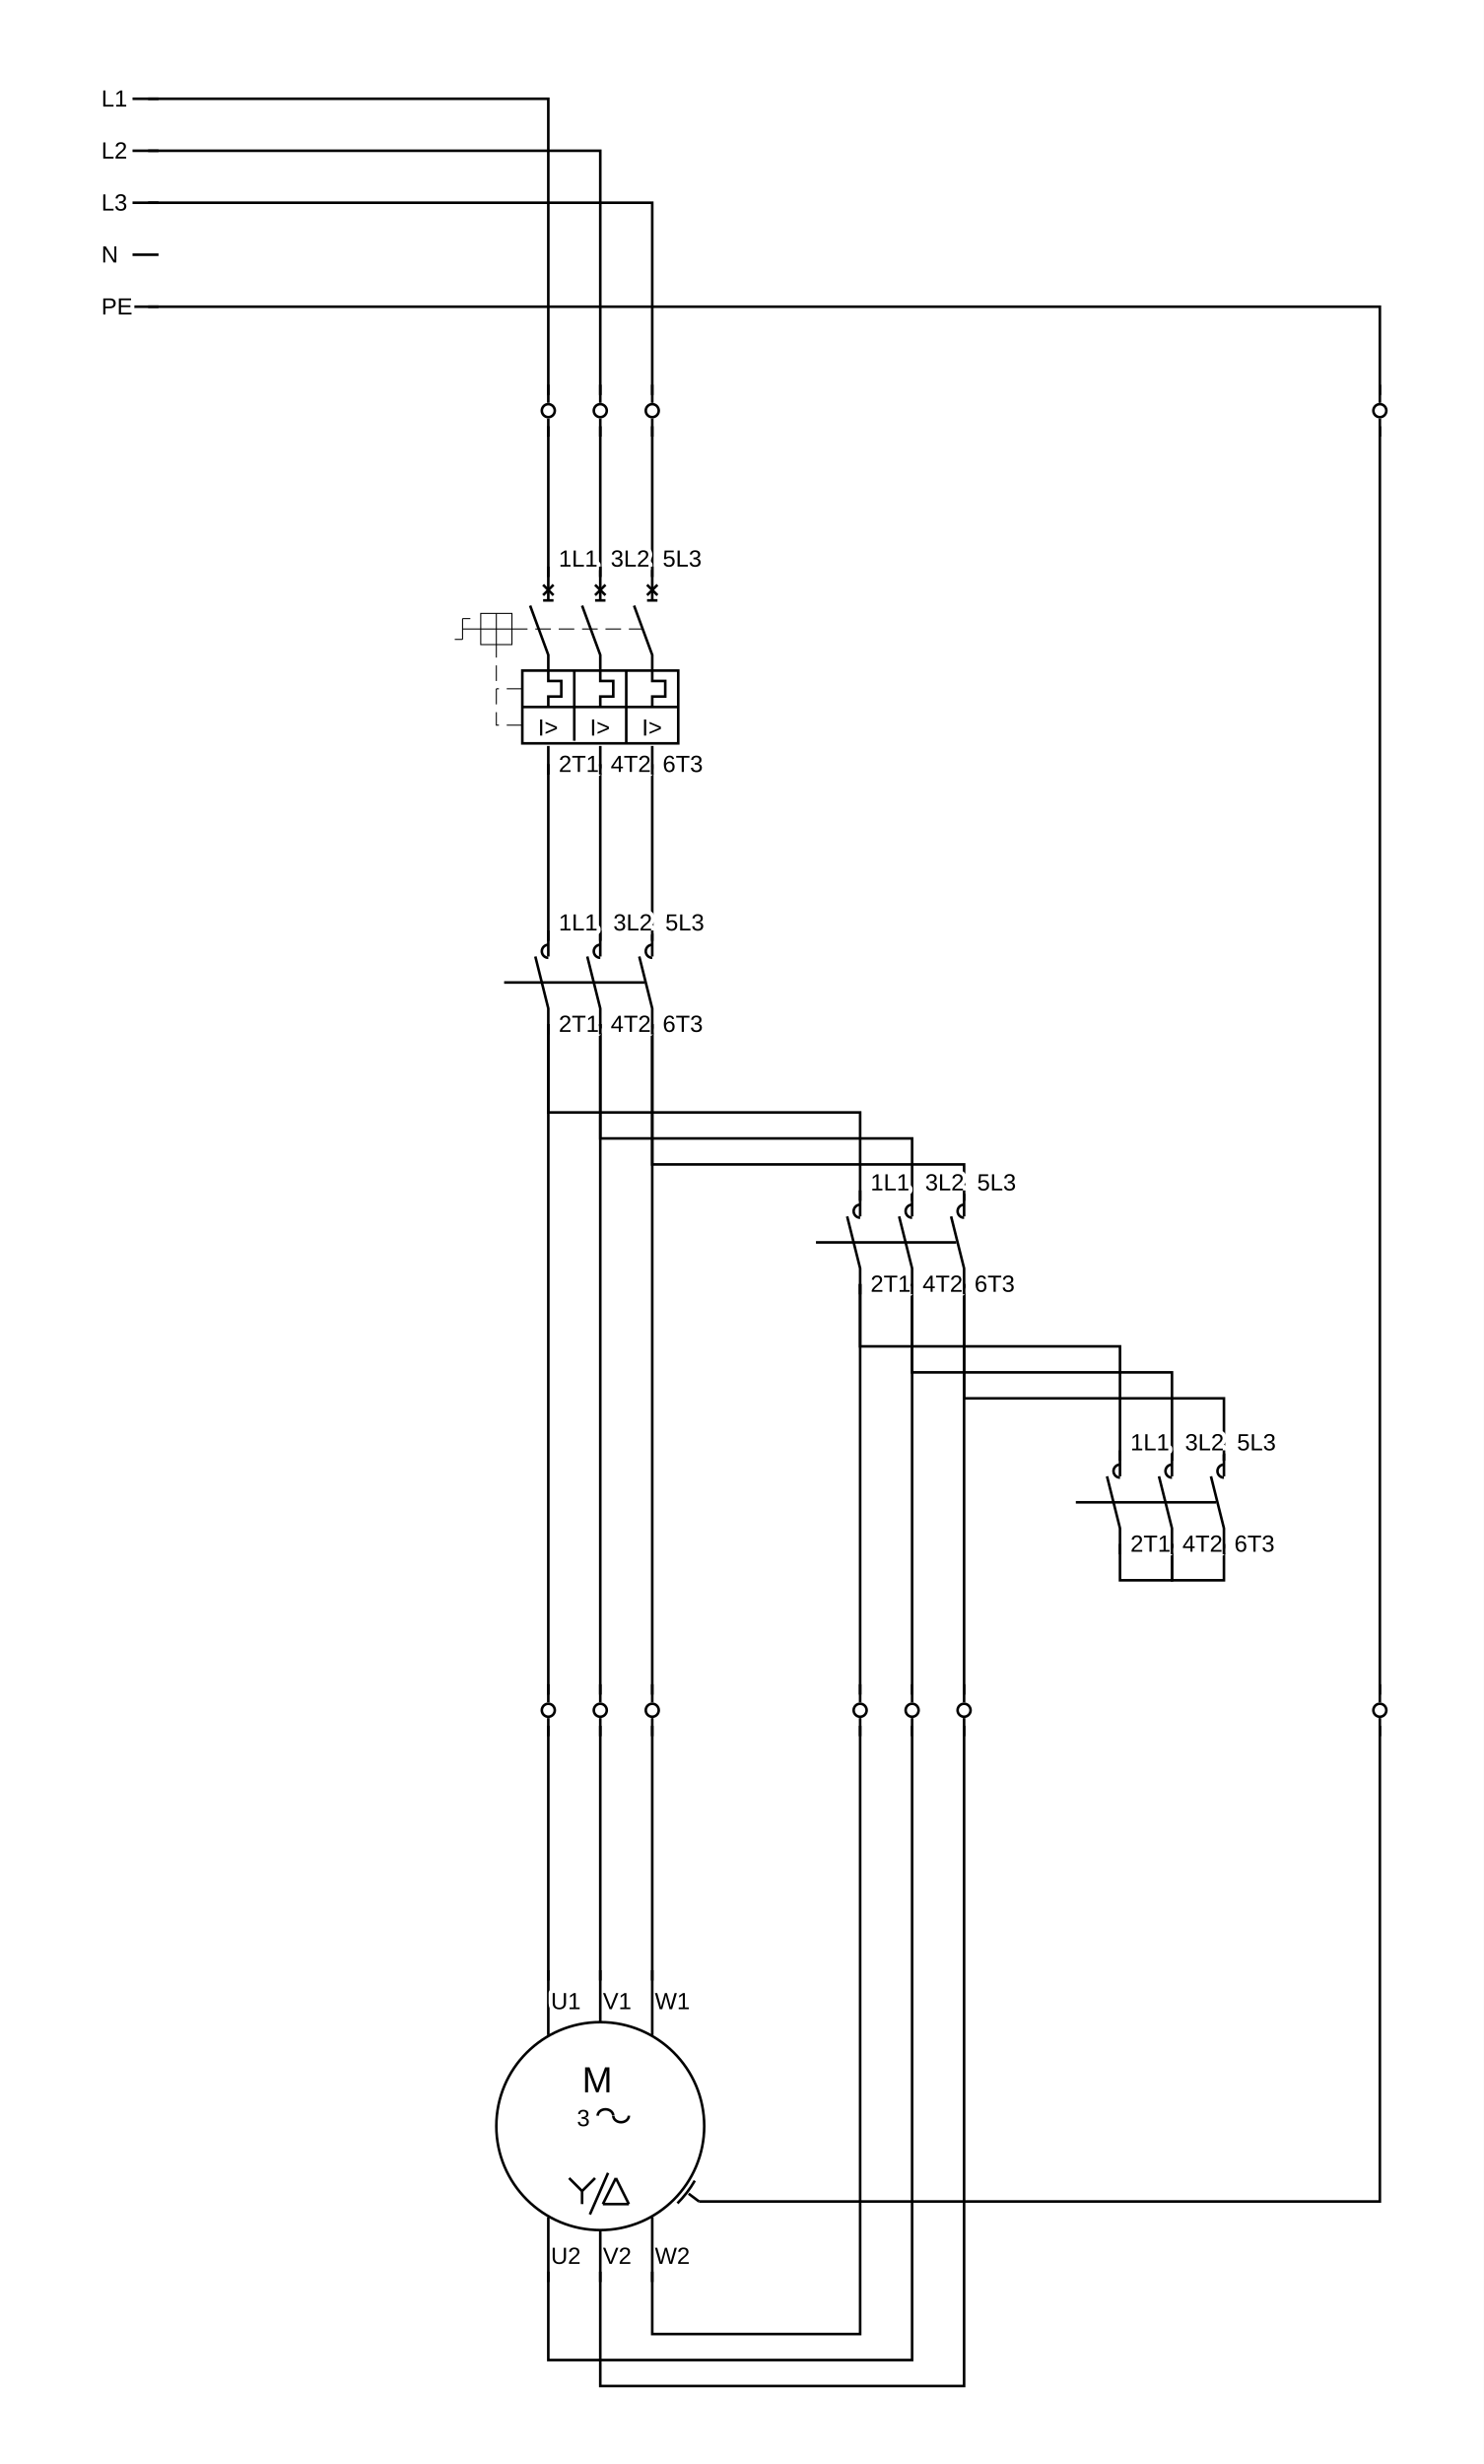
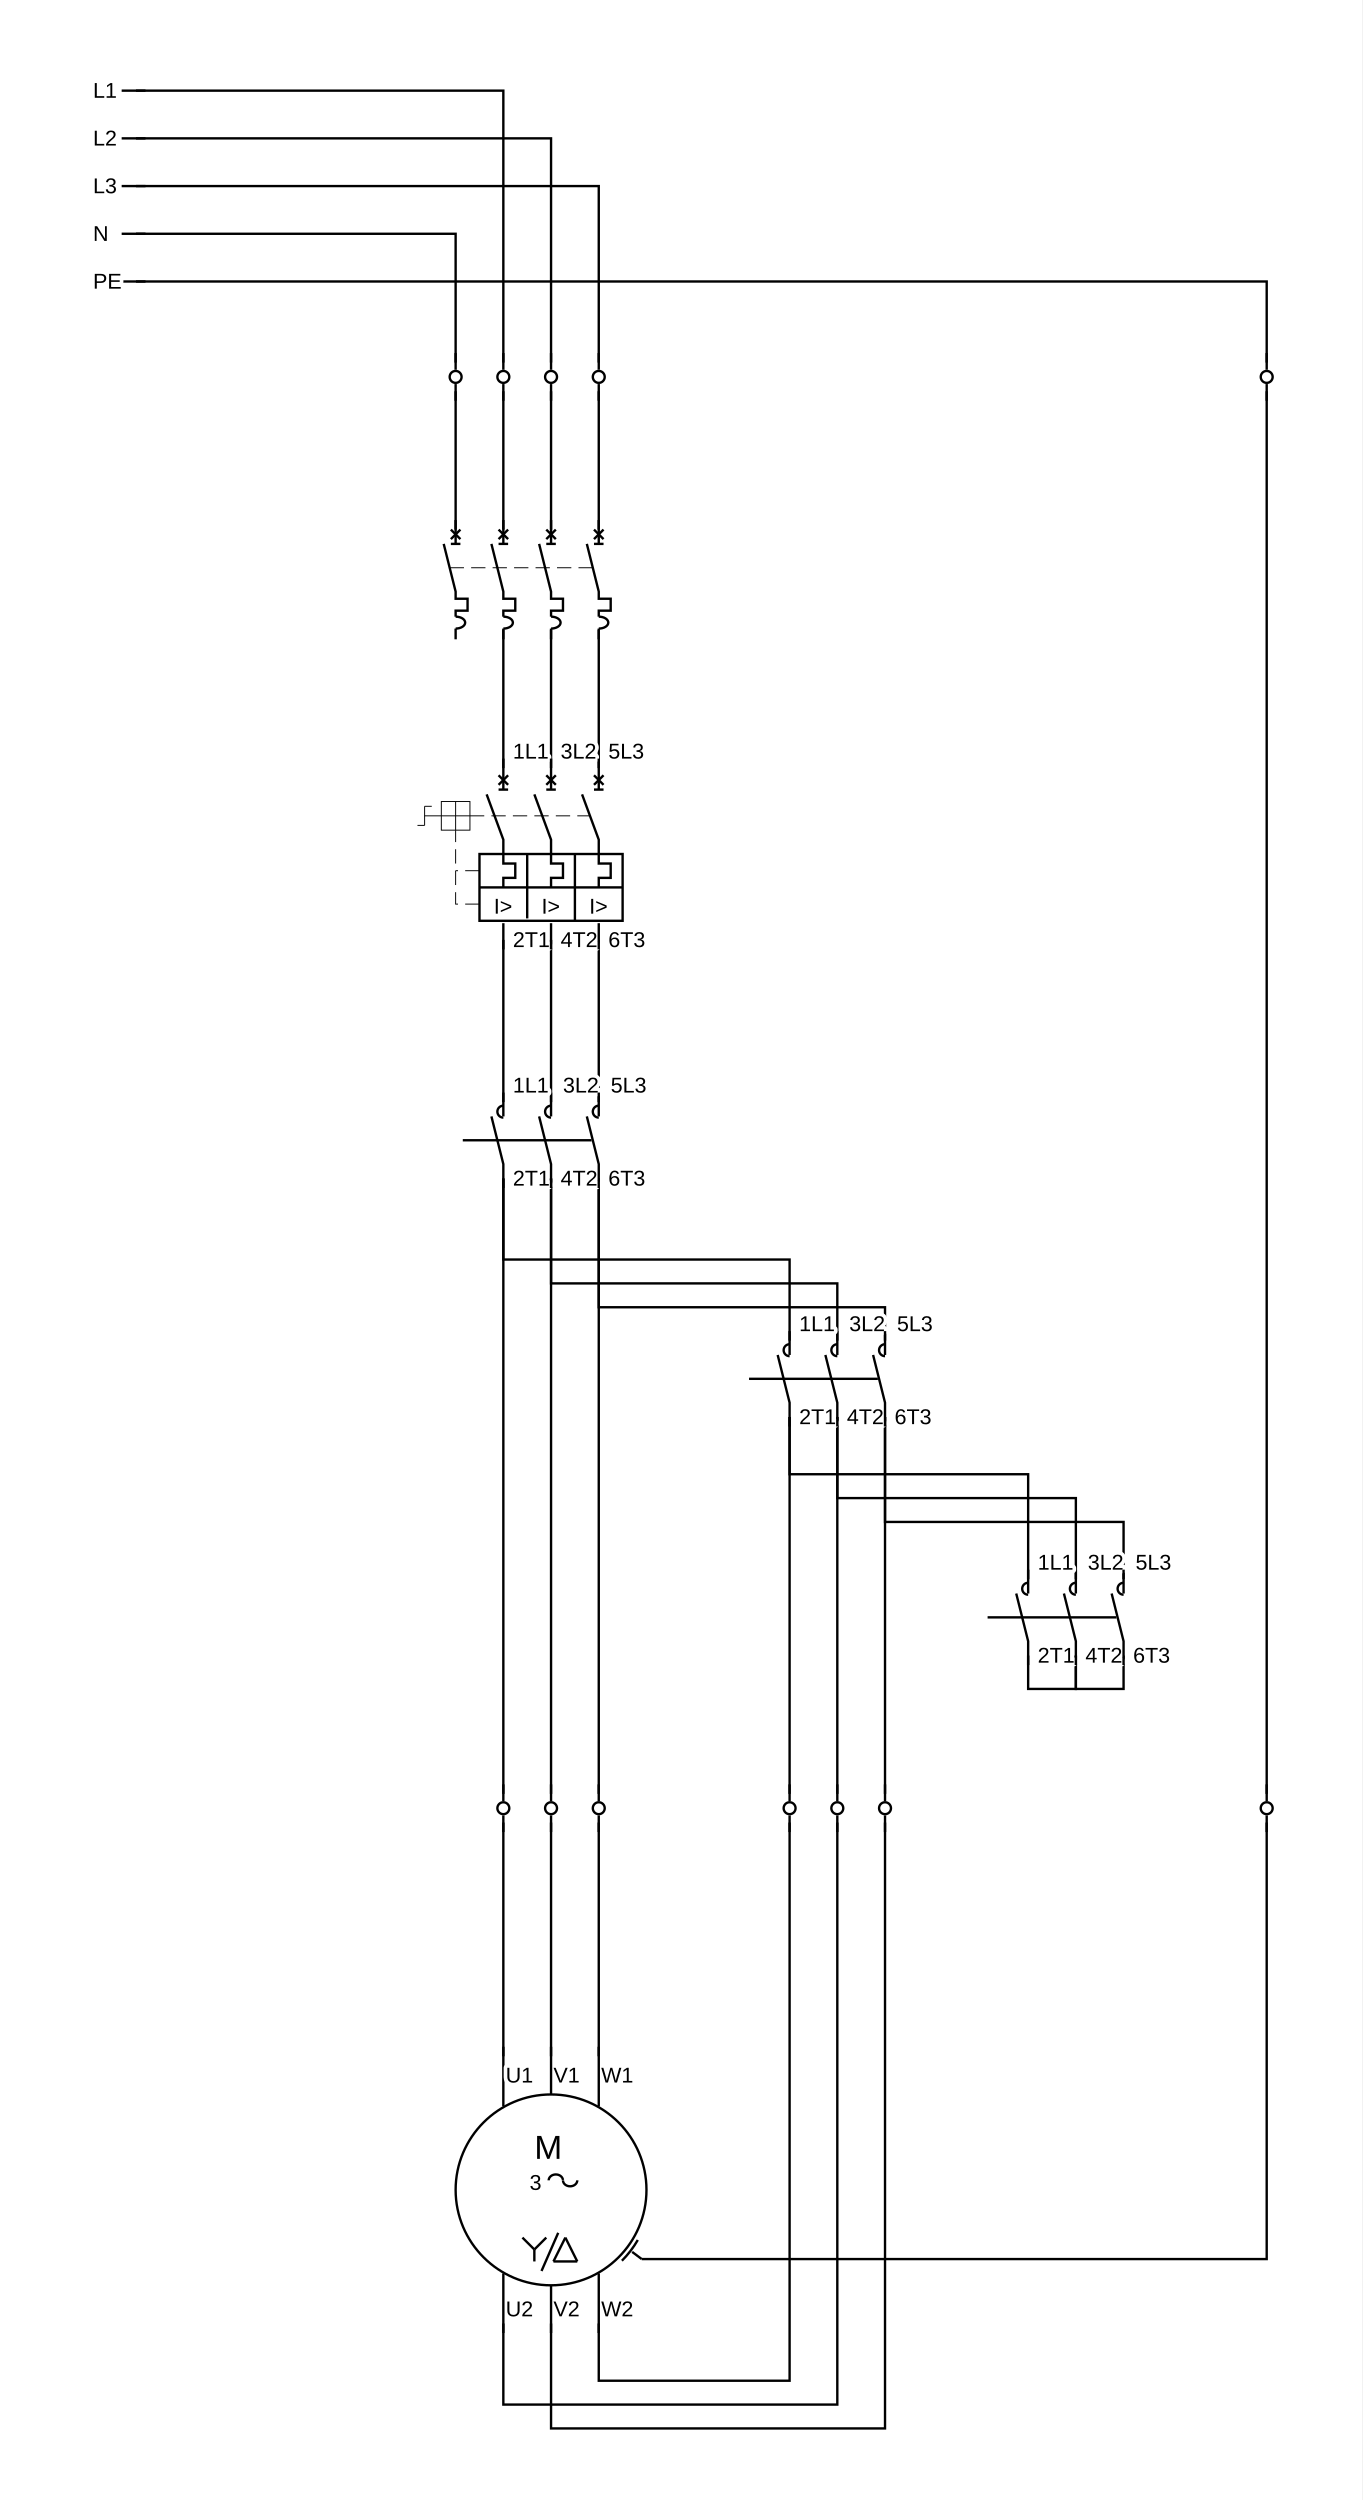
- <svg xmlns="http://www.w3.org/2000/svg" viewBox="89.0 42.0 571.0 948.0" width="571" height="948">
+ <svg xmlns="http://www.w3.org/2000/svg" viewBox="89.0 42.0 571.0 1048.0" width="571" height="1048">
  <style>*{vector-effect:non-scaling-stroke}</style>
-   <rect x="89.0" y="42.0" width="571.0" height="948.0" fill="#ffffff" />
+   <rect x="89.0" y="42.0" width="571.0" height="1048.0" fill="#ffffff" />
  <g id="conducteurs">
    <polyline points="146.00,80.00 300.00,80.00 300.00,194.00" fill="none" stroke="black" stroke-width="1" />
    <polyline points="146.00,100.00 320.00,100.00 320.00,194.00" fill="none" stroke="black" stroke-width="1" />
    <polyline points="146.00,120.00 340.00,120.00 340.00,194.00" fill="none" stroke="black" stroke-width="1" />
+     <polyline points="146.00,140.00 280.00,140.00 280.00,194.00" fill="none" stroke="black" stroke-width="1" />
    <polyline points="146.00,160.00 620.00,160.00 620.00,194.00" fill="none" stroke="black" stroke-width="1" />
+     <polyline points="280.00,206.00 280.00,264.00 280.00,264.00" fill="none" stroke="black" stroke-width="1" />
    <polyline points="300.00,206.00 300.00,264.00 300.00,264.00" fill="none" stroke="black" stroke-width="1" />
    <polyline points="320.00,206.00 320.00,264.00 320.00,264.00" fill="none" stroke="black" stroke-width="1" />
    <polyline points="340.00,206.00 340.00,264.00 340.00,264.00" fill="none" stroke="black" stroke-width="1" />
-     <polyline points="300.00,336.00 300.00,404.00 300.00,404.00" fill="none" stroke="black" stroke-width="1" />
-     <polyline points="320.00,336.00 320.00,404.00 320.00,404.00" fill="none" stroke="black" stroke-width="1" />
-     <polyline points="340.00,336.00 340.00,404.00 340.00,404.00" fill="none" stroke="black" stroke-width="1" />
-     <polyline points="300.00,436.00 300.00,694.00 300.00,694.00" fill="none" stroke="black" stroke-width="1" />
-     <polyline points="320.00,436.00 320.00,694.00 320.00,694.00" fill="none" stroke="black" stroke-width="1" />
-     <polyline points="340.00,436.00 340.00,694.00 340.00,694.00" fill="none" stroke="black" stroke-width="1" />
-     <polyline points="300.00,436.00 300.00,470.00 420.00,470.00 420.00,504.00" fill="none" stroke="black" stroke-width="1" />
-     <polyline points="320.00,436.00 320.00,480.00 440.00,480.00 440.00,504.00" fill="none" stroke="black" stroke-width="1" />
-     <polyline points="340.00,436.00 340.00,490.00 460.00,490.00 460.00,504.00" fill="none" stroke="black" stroke-width="1" />
-     <polyline points="420.00,536.00 420.00,694.00 420.00,694.00" fill="none" stroke="black" stroke-width="1" />
-     <polyline points="440.00,536.00 440.00,694.00 440.00,694.00" fill="none" stroke="black" stroke-width="1" />
-     <polyline points="460.00,536.00 460.00,694.00 460.00,694.00" fill="none" stroke="black" stroke-width="1" />
-     <polyline points="420.00,536.00 420.00,560.00 520.00,560.00 520.00,604.00" fill="none" stroke="black" stroke-width="1" />
-     <polyline points="440.00,536.00 440.00,570.00 540.00,570.00 540.00,604.00" fill="none" stroke="black" stroke-width="1" />
-     <polyline points="460.00,536.00 460.00,580.00 560.00,580.00 560.00,604.00" fill="none" stroke="black" stroke-width="1" />
-     <polyline points="520.00,636.00 520.00,650.00 540.00,650.00 540.00,636.00" fill="none" stroke="black" stroke-width="1" />
-     <polyline points="540.00,636.00 540.00,650.00 560.00,650.00 560.00,636.00" fill="none" stroke="black" stroke-width="1" />
-     <polyline points="300.00,706.00 300.00,804.00 300.00,804.00" fill="none" stroke="black" stroke-width="1" />
-     <polyline points="320.00,706.00 320.00,804.00 320.00,804.00" fill="none" stroke="black" stroke-width="1" />
-     <polyline points="340.00,706.00 340.00,804.00 340.00,804.00" fill="none" stroke="black" stroke-width="1" />
-     <polyline points="420.00,706.00 420.00,940.00 340.00,940.00 340.00,916.00" fill="none" stroke="black" stroke-width="1" />
-     <polyline points="440.00,706.00 440.00,950.00 300.00,950.00 300.00,916.00" fill="none" stroke="black" stroke-width="1" />
-     <polyline points="460.00,706.00 460.00,960.00 320.00,960.00 320.00,916.00" fill="none" stroke="black" stroke-width="1" />
-     <polyline points="620.00,206.00 620.00,694.00 620.00,694.00" fill="none" stroke="black" stroke-width="1" />
-     <polyline points="620.00,706.00 620.00,889.00 358.00,889.00" fill="none" stroke="black" stroke-width="1" />
+     <polyline points="300.00,306.00 300.00,364.00 300.00,364.00" fill="none" stroke="black" stroke-width="1" />
+     <polyline points="320.00,306.00 320.00,364.00 320.00,364.00" fill="none" stroke="black" stroke-width="1" />
+     <polyline points="340.00,306.00 340.00,364.00 340.00,364.00" fill="none" stroke="black" stroke-width="1" />
+     <polyline points="300.00,436.00 300.00,504.00 300.00,504.00" fill="none" stroke="black" stroke-width="1" />
+     <polyline points="320.00,436.00 320.00,504.00 320.00,504.00" fill="none" stroke="black" stroke-width="1" />
+     <polyline points="340.00,436.00 340.00,504.00 340.00,504.00" fill="none" stroke="black" stroke-width="1" />
+     <polyline points="300.00,536.00 300.00,794.00 300.00,794.00" fill="none" stroke="black" stroke-width="1" />
+     <polyline points="320.00,536.00 320.00,794.00 320.00,794.00" fill="none" stroke="black" stroke-width="1" />
+     <polyline points="340.00,536.00 340.00,794.00 340.00,794.00" fill="none" stroke="black" stroke-width="1" />
+     <polyline points="300.00,536.00 300.00,570.00 420.00,570.00 420.00,604.00" fill="none" stroke="black" stroke-width="1" />
+     <polyline points="320.00,536.00 320.00,580.00 440.00,580.00 440.00,604.00" fill="none" stroke="black" stroke-width="1" />
+     <polyline points="340.00,536.00 340.00,590.00 460.00,590.00 460.00,604.00" fill="none" stroke="black" stroke-width="1" />
+     <polyline points="420.00,636.00 420.00,794.00 420.00,794.00" fill="none" stroke="black" stroke-width="1" />
+     <polyline points="440.00,636.00 440.00,794.00 440.00,794.00" fill="none" stroke="black" stroke-width="1" />
+     <polyline points="460.00,636.00 460.00,794.00 460.00,794.00" fill="none" stroke="black" stroke-width="1" />
+     <polyline points="420.00,636.00 420.00,660.00 520.00,660.00 520.00,704.00" fill="none" stroke="black" stroke-width="1" />
+     <polyline points="440.00,636.00 440.00,670.00 540.00,670.00 540.00,704.00" fill="none" stroke="black" stroke-width="1" />
+     <polyline points="460.00,636.00 460.00,680.00 560.00,680.00 560.00,704.00" fill="none" stroke="black" stroke-width="1" />
+     <polyline points="520.00,736.00 520.00,750.00 540.00,750.00 540.00,736.00" fill="none" stroke="black" stroke-width="1" />
+     <polyline points="540.00,736.00 540.00,750.00 560.00,750.00 560.00,736.00" fill="none" stroke="black" stroke-width="1" />
+     <polyline points="300.00,806.00 300.00,904.00 300.00,904.00" fill="none" stroke="black" stroke-width="1" />
+     <polyline points="320.00,806.00 320.00,904.00 320.00,904.00" fill="none" stroke="black" stroke-width="1" />
+     <polyline points="340.00,806.00 340.00,904.00 340.00,904.00" fill="none" stroke="black" stroke-width="1" />
+     <polyline points="420.00,806.00 420.00,1040.00 340.00,1040.00 340.00,1016.00" fill="none" stroke="black" stroke-width="1" />
+     <polyline points="440.00,806.00 440.00,1050.00 300.00,1050.00 300.00,1016.00" fill="none" stroke="black" stroke-width="1" />
+     <polyline points="460.00,806.00 460.00,1060.00 320.00,1060.00 320.00,1016.00" fill="none" stroke="black" stroke-width="1" />
+     <polyline points="620.00,206.00 620.00,794.00 620.00,794.00" fill="none" stroke="black" stroke-width="1" />
+     <polyline points="620.00,806.00 620.00,989.00 358.00,989.00" fill="none" stroke="black" stroke-width="1" />
  </g>
  <g id="symboles">
    <g class="symbole" data-type="src_3p_pe_n" transform="translate(140.00,120.00)">
      <line x1="0" y1="40" x2="10" y2="40" stroke="black" stroke-width="1" fill="none" />
      <line x1="0" y1="0" x2="10" y2="0" stroke="black" stroke-width="1" fill="none" />
      <text x="-12" y="43" font-family="Arial,sans-serif" font-size="9.0" fill="#000000" stroke="white" stroke-width="3.1" stroke-linejoin="round" paint-order="stroke" transform="rotate(0 -12 43)">PE</text>
      <line x1="0" y1="-20" x2="10" y2="-20" stroke="black" stroke-width="1" fill="none" />
      <line x1="0" y1="20" x2="10" y2="20" stroke="black" stroke-width="1" fill="none" />
      <text x="-12" y="23" font-family="Arial,sans-serif" font-size="9.0" fill="#000000" stroke="white" stroke-width="3.1" stroke-linejoin="round" paint-order="stroke" transform="rotate(0 -12 23)">N</text>
      <text x="-12" y="3" font-family="Arial,sans-serif" font-size="9.0" fill="#000000" stroke="white" stroke-width="3.1" stroke-linejoin="round" paint-order="stroke" transform="rotate(0 -12 3)">L3</text>
      <text x="-12" y="-17" font-family="Arial,sans-serif" font-size="9.0" fill="#000000" stroke="white" stroke-width="3.1" stroke-linejoin="round" paint-order="stroke" transform="rotate(0 -12 -17)">L2</text>
      <text x="-12" y="-37" font-family="Arial,sans-serif" font-size="9.0" fill="#000000" stroke="white" stroke-width="3.1" stroke-linejoin="round" paint-order="stroke" transform="rotate(0 -12 -37)">L1</text>
      <line x1="0" y1="-40" x2="10" y2="-40" stroke="black" stroke-width="1" fill="none" />
    </g>
+     <g class="symbole" data-type="borne_continuite" transform="translate(280.00,200.00)">
+       <line x1="0" y1="10" x2="0" y2="3" stroke="black" stroke-width="1" fill="none" />
+       <line x1="0" y1="-10" x2="0" y2="-3" stroke="black" stroke-width="1" fill="none" />
+       <ellipse cx="0.00" cy="0.00" rx="2.50" ry="2.50" stroke="black" stroke-width="1" fill="none" />
+     </g>
    <g class="symbole" data-type="borne_continuite" transform="translate(300.00,200.00)">
      <line x1="0" y1="10" x2="0" y2="3" stroke="black" stroke-width="1" fill="none" />
      <line x1="0" y1="-10" x2="0" y2="-3" stroke="black" stroke-width="1" fill="none" />
      <ellipse cx="0.00" cy="0.00" rx="2.50" ry="2.50" stroke="black" stroke-width="1" fill="none" />
    </g>
    <g class="symbole" data-type="borne_continuite" transform="translate(320.00,200.00)">
      <line x1="0" y1="10" x2="0" y2="3" stroke="black" stroke-width="1" fill="none" />
      <line x1="0" y1="-10" x2="0" y2="-3" stroke="black" stroke-width="1" fill="none" />
      <ellipse cx="0.00" cy="0.00" rx="2.50" ry="2.50" stroke="black" stroke-width="1" fill="none" />
    </g>
    <g class="symbole" data-type="borne_continuite" transform="translate(340.00,200.00)">
      <line x1="0" y1="10" x2="0" y2="3" stroke="black" stroke-width="1" fill="none" />
      <line x1="0" y1="-10" x2="0" y2="-3" stroke="black" stroke-width="1" fill="none" />
      <ellipse cx="0.00" cy="0.00" rx="2.50" ry="2.50" stroke="black" stroke-width="1" fill="none" />
    </g>
    <g class="symbole" data-type="borne_continuite" transform="translate(620.00,200.00)">
      <line x1="0" y1="10" x2="0" y2="3" stroke="black" stroke-width="1" fill="none" />
      <line x1="0" y1="-10" x2="0" y2="-3" stroke="black" stroke-width="1" fill="none" />
      <ellipse cx="0.00" cy="0.00" rx="2.50" ry="2.50" stroke="black" stroke-width="1" fill="none" />
    </g>
-     <g class="symbole" data-type="gv2p" transform="translate(320.00,300.00)">
+     <g class="symbole" data-type="disjonct-m_4fn" transform="translate(310.00,290.00)">
+       <line x1="-30" y1="15.5" x2="-30" y2="20" stroke="black" stroke-width="1" fill="none" />
+       <line x1="30" y1="15.5" x2="30" y2="20" stroke="black" stroke-width="1" fill="none" />
+       <line x1="-10" y1="15.5" x2="-10" y2="20" stroke="black" stroke-width="1" fill="none" />
+       <path d="M -30.00,15.50 A 4.00,2.50 0 0 0 -30.00,10.50" stroke="black" stroke-width="1" fill="none" />
+       <path d="M -10.00,15.50 A 4.00,2.50 0 0 0 -10.00,10.50" stroke="black" stroke-width="1" fill="none" />
+       <path d="M 30.00,15.50 A 4.00,2.50 0 0 0 30.00,10.50" stroke="black" stroke-width="1" fill="none" />
+       <polyline points="-30,10.5 -30,8 -25,8 -25,3 -30,3 -30,0 -35,-20" stroke="black" stroke-width="1" fill="none" />
+       <polyline points="-10,10.5 -10,8 -5,8 -5,3 -10,3 -10,0 -15,-20" stroke="black" stroke-width="1" fill="none" />
+       <polyline points="30,10.5 30,8 35,8 35,3 30,3 30,0 25,-20" stroke="black" stroke-width="1" fill="none" />
+       <line x1="10" y1="15.5" x2="10" y2="20" stroke="black" stroke-width="1" fill="none" />
+       <path d="M 10.00,15.50 A 4.00,2.50 0 0 0 10.00,10.50" stroke="black" stroke-width="1" fill="none" />
+       <line x1="-30" y1="-30" x2="-30" y2="-20" stroke="black" stroke-width="1" fill="none" />
+       <line x1="-28" y1="-26" x2="-32" y2="-22" stroke="black" stroke-width="1" fill="none" />
+       <line x1="-32" y1="-26" x2="-28" y2="-22" stroke="black" stroke-width="1" fill="none" />
+       <line x1="10" y1="-30" x2="10" y2="-20" stroke="black" stroke-width="1" fill="none" />
+       <line x1="12" y1="-26" x2="8" y2="-22" stroke="black" stroke-width="1" fill="none" />
+       <line x1="8" y1="-26" x2="12" y2="-22" stroke="black" stroke-width="1" fill="none" />
+       <line x1="-10" y1="-30" x2="-10" y2="-20" stroke="black" stroke-width="1" fill="none" />
+       <line x1="-8" y1="-26" x2="-12" y2="-22" stroke="black" stroke-width="1" fill="none" />
+       <line x1="-12" y1="-26" x2="-8" y2="-22" stroke="black" stroke-width="1" fill="none" />
+       <line x1="30" y1="-30" x2="30" y2="-20" stroke="black" stroke-width="1" fill="none" />
+       <line x1="32" y1="-26" x2="28" y2="-22" stroke="black" stroke-width="1" fill="none" />
+       <line x1="28" y1="-26" x2="32" y2="-22" stroke="black" stroke-width="1" fill="none" />
+       <line x1="-32.5" y1="-10" x2="27.5" y2="-10" stroke="black" stroke-width="0.4" fill="none" stroke-dasharray="6 3" />
+       <polyline points="10,10.5 10,8 15,8 15,3 10,3 10,0 5,-20" stroke="black" stroke-width="1" fill="none" />
+       <line x1="-32" y1="-20" x2="-28" y2="-20" stroke="black" stroke-width="1" fill="none" />
+       <line x1="-12" y1="-20" x2="-8" y2="-20" stroke="black" stroke-width="1" fill="none" />
+       <line x1="8" y1="-20" x2="12" y2="-20" stroke="black" stroke-width="1" fill="none" />
+       <line x1="28" y1="-20" x2="32" y2="-20" stroke="black" stroke-width="1" fill="none" />
+     </g>
+     <g class="symbole" data-type="gv2p" transform="translate(320.00,400.00)">
      <line x1="-56" y1="-12" x2="-53" y2="-12" stroke="black" stroke-width="0.4" fill="none" />
      <polyline points="20,14 20,10 25,10 25,4 20,4 20,-6 13,-25" stroke="black" stroke-width="1" fill="none" />
      <polyline points="0,14 0,10 5,10 5,4 0,4 0,-6 -7,-25" stroke="black" stroke-width="1" fill="none" />
      <text x="16" y="25" font-family="Arial,sans-serif" font-size="9.0" fill="#000000" stroke="white" stroke-width="3.1" stroke-linejoin="round" paint-order="stroke" transform="rotate(0 16 25)">I&gt;</text>
      <text x="24" y="-40" font-family="Arial,sans-serif" font-size="9.0" fill="#000000" stroke="white" stroke-width="3.1" stroke-linejoin="round" paint-order="stroke" transform="rotate(0 24 -40)">5
L3</text>
      <text x="4" y="-40" font-family="Arial,sans-serif" font-size="9.0" fill="#000000" stroke="white" stroke-width="3.1" stroke-linejoin="round" paint-order="stroke" transform="rotate(0 4 -40)">3
L2</text>
      <text x="4" y="39" font-family="Arial,sans-serif" font-size="9.0" fill="#000000" stroke="white" stroke-width="3.1" stroke-linejoin="round" paint-order="stroke" transform="rotate(0 4 39)">4
T2</text>
      <rect x="-30" y="0" width="60" height="28" rx="0" ry="0" stroke="black" stroke-width="1" fill="none" />
      <text x="24" y="39" font-family="Arial,sans-serif" font-size="9.0" fill="#000000" stroke="white" stroke-width="3.1" stroke-linejoin="round" paint-order="stroke" transform="rotate(0 24 39)">6
T3</text>
      <text x="-16" y="39" font-family="Arial,sans-serif" font-size="9.0" fill="#000000" stroke="white" stroke-width="3.1" stroke-linejoin="round" paint-order="stroke" transform="rotate(0 -16 39)">2
T1</text>
      <text x="-4" y="25" font-family="Arial,sans-serif" font-size="9.0" fill="#000000" stroke="white" stroke-width="3.1" stroke-linejoin="round" paint-order="stroke" transform="rotate(0 -4 25)">I&gt;</text>
      <line x1="-18" y1="-33" x2="-22" y2="-29" stroke="black" stroke-width="1" fill="none" />
      <line x1="-22" y1="-33" x2="-18" y2="-29" stroke="black" stroke-width="1" fill="none" />
      <line x1="2" y1="-33" x2="-2" y2="-29" stroke="black" stroke-width="1" fill="none" />
      <line x1="-2" y1="-33" x2="2" y2="-29" stroke="black" stroke-width="1" fill="none" />
      <line x1="22" y1="-33" x2="18" y2="-29" stroke="black" stroke-width="1" fill="none" />
      <line x1="18" y1="-33" x2="22" y2="-29" stroke="black" stroke-width="1" fill="none" />
      <line x1="-30" y1="14" x2="30" y2="14" stroke="black" stroke-width="1" fill="none" />
      <line x1="-10" y1="0" x2="-10" y2="27" stroke="black" stroke-width="1" fill="none" />
      <line x1="10" y1="0" x2="10" y2="28" stroke="black" stroke-width="1" fill="none" />
      <text x="-24" y="25" font-family="Arial,sans-serif" font-size="9.0" fill="#000000" stroke="white" stroke-width="3.1" stroke-linejoin="round" paint-order="stroke" transform="rotate(0 -24 25)">I&gt;</text>
      <line x1="-20" y1="40" x2="-20" y2="29" stroke="black" stroke-width="1" fill="none" />
      <line x1="0" y1="40" x2="0" y2="29" stroke="black" stroke-width="1" fill="none" />
      <line x1="20" y1="40" x2="20" y2="29" stroke="black" stroke-width="1" fill="none" />
      <text x="-16" y="-40" font-family="Arial,sans-serif" font-size="9.0" fill="#000000" stroke="white" stroke-width="3.1" stroke-linejoin="round" paint-order="stroke" transform="rotate(0 -16 -40)">1
L1</text>
      <polyline points="-20,14 -20,10 -15,10 -15,4 -20,4 -20,-6 -27,-25" stroke="black" stroke-width="1" fill="none" />
      <line x1="-20" y1="-27" x2="-20" y2="-40" stroke="black" stroke-width="1" fill="none" />
      <line x1="0" y1="-27" x2="0" y2="-40" stroke="black" stroke-width="1" fill="none" />
      <line x1="20" y1="-27" x2="20" y2="-40" stroke="black" stroke-width="1" fill="none" />
      <rect x="-46" y="-22" width="12" height="12" rx="0" ry="0" stroke="black" stroke-width="0.4" fill="none" />
      <line x1="-34" y1="-16" x2="-53" y2="-16" stroke="black" stroke-width="0.4" fill="none" />
      <line x1="-53" y1="-20" x2="-53" y2="-12" stroke="black" stroke-width="0.4" fill="none" />
      <line x1="-40" y1="-10" x2="-40" y2="-22" stroke="black" stroke-width="0.4" fill="none" />
      <line x1="-34" y1="-16" x2="16" y2="-16" stroke="black" stroke-width="0.4" fill="none" stroke-dasharray="6 3" />
      <polyline points="-30,21 -40,21 -40,-10" stroke="black" stroke-width="0.4" fill="none" stroke-dasharray="6 3" />
      <line x1="-30" y1="7" x2="-40" y2="7" stroke="black" stroke-width="0.4" fill="none" stroke-dasharray="6 3" />
      <line x1="-53" y1="-20" x2="-50" y2="-20" stroke="black" stroke-width="0.4" fill="none" />
      <line x1="-22" y1="-27" x2="-18" y2="-27" stroke="black" stroke-width="1" fill="none" />
      <line x1="-2" y1="-27" x2="2" y2="-27" stroke="black" stroke-width="1" fill="none" />
      <line x1="18" y1="-27" x2="22" y2="-27" stroke="black" stroke-width="1" fill="none" />
    </g>
-     <g class="symbole" data-type="com_puiss_3P_inv2" transform="translate(310.00,420.00)">
+     <g class="symbole" data-type="com_puiss_3P_inv2" transform="translate(310.00,520.00)">
      <line x1="-27" y1="0" x2="27" y2="0" stroke="black" stroke-width="1" fill="none" />
      <text x="15" y="-20" font-family="Arial,sans-serif" font-size="9.0" fill="#000000" stroke="white" stroke-width="3.1" stroke-linejoin="round" paint-order="stroke" transform="rotate(0 15 -20)">3
L2</text>
      <text x="35" y="-20" font-family="Arial,sans-serif" font-size="9.0" fill="#000000" stroke="white" stroke-width="3.1" stroke-linejoin="round" paint-order="stroke" transform="rotate(0 35 -20)">5
L3</text>
      <text x="14" y="19" font-family="Arial,sans-serif" font-size="9.0" fill="#000000" stroke="white" stroke-width="3.1" stroke-linejoin="round" paint-order="stroke" transform="rotate(0 14 19)">4
T2</text>
      <text x="-6" y="19" font-family="Arial,sans-serif" font-size="9.0" fill="#000000" stroke="white" stroke-width="3.1" stroke-linejoin="round" paint-order="stroke" transform="rotate(0 -6 19)">2
T1</text>
      <text x="34" y="19" font-family="Arial,sans-serif" font-size="9.0" fill="#000000" stroke="white" stroke-width="3.1" stroke-linejoin="round" paint-order="stroke" transform="rotate(0 34 19)">6
T3</text>
      <polyline points="25,-10 30,10 30,20" stroke="black" stroke-width="1" fill="none" />
      <polyline points="-15,-10 -10,10 -10,20" stroke="black" stroke-width="1" fill="none" />
      <polyline points="5,-10 10,10 10,20" stroke="black" stroke-width="1" fill="none" />
      <line x1="-10" y1="-20" x2="-10" y2="-10" stroke="black" stroke-width="1" fill="none" />
      <path d="M -10.00,-14.50 A 2.50,2.50 0 0 0 -10.00,-9.50" stroke="black" stroke-width="1" fill="none" />
      <line x1="10" y1="-20" x2="10" y2="-10" stroke="black" stroke-width="1" fill="none" />
      <path d="M 10.00,-14.50 A 2.50,2.50 0 0 0 10.00,-9.50" stroke="black" stroke-width="1" fill="none" />
      <line x1="30" y1="-20" x2="30" y2="-10" stroke="black" stroke-width="1" fill="none" />
      <path d="M 30.00,-14.50 A 2.50,2.50 0 0 0 30.00,-9.50" stroke="black" stroke-width="1" fill="none" />
      <text x="-6" y="-20" font-family="Arial,sans-serif" font-size="9.0" fill="#000000" stroke="white" stroke-width="3.1" stroke-linejoin="round" paint-order="stroke" transform="rotate(0 -6 -20)">1
L1</text>
    </g>
-     <g class="symbole" data-type="com_puiss_3P_inv2" transform="translate(430.00,520.00)">
+     <g class="symbole" data-type="com_puiss_3P_inv2" transform="translate(430.00,620.00)">
      <line x1="-27" y1="0" x2="27" y2="0" stroke="black" stroke-width="1" fill="none" />
      <text x="15" y="-20" font-family="Arial,sans-serif" font-size="9.0" fill="#000000" stroke="white" stroke-width="3.1" stroke-linejoin="round" paint-order="stroke" transform="rotate(0 15 -20)">3
L2</text>
      <text x="35" y="-20" font-family="Arial,sans-serif" font-size="9.0" fill="#000000" stroke="white" stroke-width="3.1" stroke-linejoin="round" paint-order="stroke" transform="rotate(0 35 -20)">5
L3</text>
      <text x="14" y="19" font-family="Arial,sans-serif" font-size="9.0" fill="#000000" stroke="white" stroke-width="3.1" stroke-linejoin="round" paint-order="stroke" transform="rotate(0 14 19)">4
T2</text>
      <text x="-6" y="19" font-family="Arial,sans-serif" font-size="9.0" fill="#000000" stroke="white" stroke-width="3.1" stroke-linejoin="round" paint-order="stroke" transform="rotate(0 -6 19)">2
T1</text>
      <text x="34" y="19" font-family="Arial,sans-serif" font-size="9.0" fill="#000000" stroke="white" stroke-width="3.1" stroke-linejoin="round" paint-order="stroke" transform="rotate(0 34 19)">6
T3</text>
      <polyline points="25,-10 30,10 30,20" stroke="black" stroke-width="1" fill="none" />
      <polyline points="-15,-10 -10,10 -10,20" stroke="black" stroke-width="1" fill="none" />
      <polyline points="5,-10 10,10 10,20" stroke="black" stroke-width="1" fill="none" />
      <line x1="-10" y1="-20" x2="-10" y2="-10" stroke="black" stroke-width="1" fill="none" />
      <path d="M -10.00,-14.50 A 2.50,2.50 0 0 0 -10.00,-9.50" stroke="black" stroke-width="1" fill="none" />
      <line x1="10" y1="-20" x2="10" y2="-10" stroke="black" stroke-width="1" fill="none" />
      <path d="M 10.00,-14.50 A 2.50,2.50 0 0 0 10.00,-9.50" stroke="black" stroke-width="1" fill="none" />
      <line x1="30" y1="-20" x2="30" y2="-10" stroke="black" stroke-width="1" fill="none" />
      <path d="M 30.00,-14.50 A 2.50,2.50 0 0 0 30.00,-9.50" stroke="black" stroke-width="1" fill="none" />
      <text x="-6" y="-20" font-family="Arial,sans-serif" font-size="9.0" fill="#000000" stroke="white" stroke-width="3.1" stroke-linejoin="round" paint-order="stroke" transform="rotate(0 -6 -20)">1
L1</text>
    </g>
-     <g class="symbole" data-type="com_puiss_3P_inv2" transform="translate(530.00,620.00)">
+     <g class="symbole" data-type="com_puiss_3P_inv2" transform="translate(530.00,720.00)">
      <line x1="-27" y1="0" x2="27" y2="0" stroke="black" stroke-width="1" fill="none" />
      <text x="15" y="-20" font-family="Arial,sans-serif" font-size="9.0" fill="#000000" stroke="white" stroke-width="3.1" stroke-linejoin="round" paint-order="stroke" transform="rotate(0 15 -20)">3
L2</text>
      <text x="35" y="-20" font-family="Arial,sans-serif" font-size="9.0" fill="#000000" stroke="white" stroke-width="3.1" stroke-linejoin="round" paint-order="stroke" transform="rotate(0 35 -20)">5
L3</text>
      <text x="14" y="19" font-family="Arial,sans-serif" font-size="9.0" fill="#000000" stroke="white" stroke-width="3.1" stroke-linejoin="round" paint-order="stroke" transform="rotate(0 14 19)">4
T2</text>
      <text x="-6" y="19" font-family="Arial,sans-serif" font-size="9.0" fill="#000000" stroke="white" stroke-width="3.1" stroke-linejoin="round" paint-order="stroke" transform="rotate(0 -6 19)">2
T1</text>
      <text x="34" y="19" font-family="Arial,sans-serif" font-size="9.0" fill="#000000" stroke="white" stroke-width="3.1" stroke-linejoin="round" paint-order="stroke" transform="rotate(0 34 19)">6
T3</text>
      <polyline points="25,-10 30,10 30,20" stroke="black" stroke-width="1" fill="none" />
      <polyline points="-15,-10 -10,10 -10,20" stroke="black" stroke-width="1" fill="none" />
      <polyline points="5,-10 10,10 10,20" stroke="black" stroke-width="1" fill="none" />
      <line x1="-10" y1="-20" x2="-10" y2="-10" stroke="black" stroke-width="1" fill="none" />
      <path d="M -10.00,-14.50 A 2.50,2.50 0 0 0 -10.00,-9.50" stroke="black" stroke-width="1" fill="none" />
      <line x1="10" y1="-20" x2="10" y2="-10" stroke="black" stroke-width="1" fill="none" />
      <path d="M 10.00,-14.50 A 2.50,2.50 0 0 0 10.00,-9.50" stroke="black" stroke-width="1" fill="none" />
      <line x1="30" y1="-20" x2="30" y2="-10" stroke="black" stroke-width="1" fill="none" />
      <path d="M 30.00,-14.50 A 2.50,2.50 0 0 0 30.00,-9.50" stroke="black" stroke-width="1" fill="none" />
      <text x="-6" y="-20" font-family="Arial,sans-serif" font-size="9.0" fill="#000000" stroke="white" stroke-width="3.1" stroke-linejoin="round" paint-order="stroke" transform="rotate(0 -6 -20)">1
L1</text>
    </g>
-     <g class="symbole" data-type="borne_continuite" transform="translate(300.00,700.00)">
-       <line x1="0" y1="10" x2="0" y2="3" stroke="black" stroke-width="1" fill="none" />
-       <line x1="0" y1="-10" x2="0" y2="-3" stroke="black" stroke-width="1" fill="none" />
-       <ellipse cx="0.00" cy="0.00" rx="2.50" ry="2.50" stroke="black" stroke-width="1" fill="none" />
-     </g>
-     <g class="symbole" data-type="borne_continuite" transform="translate(320.00,700.00)">
-       <line x1="0" y1="10" x2="0" y2="3" stroke="black" stroke-width="1" fill="none" />
-       <line x1="0" y1="-10" x2="0" y2="-3" stroke="black" stroke-width="1" fill="none" />
-       <ellipse cx="0.00" cy="0.00" rx="2.50" ry="2.50" stroke="black" stroke-width="1" fill="none" />
-     </g>
-     <g class="symbole" data-type="borne_continuite" transform="translate(340.00,700.00)">
-       <line x1="0" y1="10" x2="0" y2="3" stroke="black" stroke-width="1" fill="none" />
-       <line x1="0" y1="-10" x2="0" y2="-3" stroke="black" stroke-width="1" fill="none" />
-       <ellipse cx="0.00" cy="0.00" rx="2.50" ry="2.50" stroke="black" stroke-width="1" fill="none" />
-     </g>
-     <g class="symbole" data-type="borne_continuite" transform="translate(420.00,700.00)">
-       <line x1="0" y1="10" x2="0" y2="3" stroke="black" stroke-width="1" fill="none" />
-       <line x1="0" y1="-10" x2="0" y2="-3" stroke="black" stroke-width="1" fill="none" />
-       <ellipse cx="0.00" cy="0.00" rx="2.50" ry="2.50" stroke="black" stroke-width="1" fill="none" />
-     </g>
-     <g class="symbole" data-type="borne_continuite" transform="translate(440.00,700.00)">
-       <line x1="0" y1="10" x2="0" y2="3" stroke="black" stroke-width="1" fill="none" />
-       <line x1="0" y1="-10" x2="0" y2="-3" stroke="black" stroke-width="1" fill="none" />
-       <ellipse cx="0.00" cy="0.00" rx="2.50" ry="2.50" stroke="black" stroke-width="1" fill="none" />
-     </g>
-     <g class="symbole" data-type="borne_continuite" transform="translate(460.00,700.00)">
-       <line x1="0" y1="10" x2="0" y2="3" stroke="black" stroke-width="1" fill="none" />
-       <line x1="0" y1="-10" x2="0" y2="-3" stroke="black" stroke-width="1" fill="none" />
-       <ellipse cx="0.00" cy="0.00" rx="2.50" ry="2.50" stroke="black" stroke-width="1" fill="none" />
-     </g>
-     <g class="symbole" data-type="borne_continuite" transform="translate(620.00,700.00)">
-       <line x1="0" y1="10" x2="0" y2="3" stroke="black" stroke-width="1" fill="none" />
-       <line x1="0" y1="-10" x2="0" y2="-3" stroke="black" stroke-width="1" fill="none" />
-       <ellipse cx="0.00" cy="0.00" rx="2.50" ry="2.50" stroke="black" stroke-width="1" fill="none" />
-     </g>
-     <g class="symbole" data-type="induction_motor_6_terminals" transform="translate(320.00,900.00)">
+     <g class="symbole" data-type="borne_continuite" transform="translate(300.00,800.00)">
+       <line x1="0" y1="10" x2="0" y2="3" stroke="black" stroke-width="1" fill="none" />
+       <line x1="0" y1="-10" x2="0" y2="-3" stroke="black" stroke-width="1" fill="none" />
+       <ellipse cx="0.00" cy="0.00" rx="2.50" ry="2.50" stroke="black" stroke-width="1" fill="none" />
+     </g>
+     <g class="symbole" data-type="borne_continuite" transform="translate(320.00,800.00)">
+       <line x1="0" y1="10" x2="0" y2="3" stroke="black" stroke-width="1" fill="none" />
+       <line x1="0" y1="-10" x2="0" y2="-3" stroke="black" stroke-width="1" fill="none" />
+       <ellipse cx="0.00" cy="0.00" rx="2.50" ry="2.50" stroke="black" stroke-width="1" fill="none" />
+     </g>
+     <g class="symbole" data-type="borne_continuite" transform="translate(340.00,800.00)">
+       <line x1="0" y1="10" x2="0" y2="3" stroke="black" stroke-width="1" fill="none" />
+       <line x1="0" y1="-10" x2="0" y2="-3" stroke="black" stroke-width="1" fill="none" />
+       <ellipse cx="0.00" cy="0.00" rx="2.50" ry="2.50" stroke="black" stroke-width="1" fill="none" />
+     </g>
+     <g class="symbole" data-type="borne_continuite" transform="translate(420.00,800.00)">
+       <line x1="0" y1="10" x2="0" y2="3" stroke="black" stroke-width="1" fill="none" />
+       <line x1="0" y1="-10" x2="0" y2="-3" stroke="black" stroke-width="1" fill="none" />
+       <ellipse cx="0.00" cy="0.00" rx="2.50" ry="2.50" stroke="black" stroke-width="1" fill="none" />
+     </g>
+     <g class="symbole" data-type="borne_continuite" transform="translate(440.00,800.00)">
+       <line x1="0" y1="10" x2="0" y2="3" stroke="black" stroke-width="1" fill="none" />
+       <line x1="0" y1="-10" x2="0" y2="-3" stroke="black" stroke-width="1" fill="none" />
+       <ellipse cx="0.00" cy="0.00" rx="2.50" ry="2.50" stroke="black" stroke-width="1" fill="none" />
+     </g>
+     <g class="symbole" data-type="borne_continuite" transform="translate(460.00,800.00)">
+       <line x1="0" y1="10" x2="0" y2="3" stroke="black" stroke-width="1" fill="none" />
+       <line x1="0" y1="-10" x2="0" y2="-3" stroke="black" stroke-width="1" fill="none" />
+       <ellipse cx="0.00" cy="0.00" rx="2.50" ry="2.50" stroke="black" stroke-width="1" fill="none" />
+     </g>
+     <g class="symbole" data-type="borne_continuite" transform="translate(620.00,800.00)">
+       <line x1="0" y1="10" x2="0" y2="3" stroke="black" stroke-width="1" fill="none" />
+       <line x1="0" y1="-10" x2="0" y2="-3" stroke="black" stroke-width="1" fill="none" />
+       <ellipse cx="0.00" cy="0.00" rx="2.50" ry="2.50" stroke="black" stroke-width="1" fill="none" />
+     </g>
+     <g class="symbole" data-type="induction_motor_6_terminals" transform="translate(320.00,1000.00)">
      <text x="1" y="13" font-family="Arial,sans-serif" font-size="9.0" fill="#000000" stroke="white" stroke-width="3.1" stroke-linejoin="round" paint-order="stroke" transform="rotate(0 1 13)">V2</text>
      <text x="1" y="-85" font-family="Arial,sans-serif" font-size="9.0" fill="#000000" stroke="white" stroke-width="3.1" stroke-linejoin="round" paint-order="stroke" transform="rotate(0 1 -85)">V1</text>
      <text x="21" y="-85" font-family="Arial,sans-serif" font-size="9.0" fill="#000000" stroke="white" stroke-width="3.1" stroke-linejoin="round" paint-order="stroke" transform="rotate(0 21 -85)">W1</text>
      <text x="21" y="13" font-family="Arial,sans-serif" font-size="9.0" fill="#000000" stroke="white" stroke-width="3.1" stroke-linejoin="round" paint-order="stroke" transform="rotate(0 21 13)">W2</text>
      <text x="-7" y="-53" font-family="Arial,sans-serif" font-size="14.0" fill="#000000" stroke="white" stroke-width="4.9" stroke-linejoin="round" paint-order="stroke" transform="rotate(0 -7 -53)">M</text>
      <text x="-9" y="-40" font-family="Arial,sans-serif" font-size="9.0" fill="#000000" stroke="white" stroke-width="3.1" stroke-linejoin="round" paint-order="stroke" transform="rotate(0 -9 -40)">3</text>
      <text x="-19" y="13" font-family="Arial,sans-serif" font-size="9.0" fill="#000000" stroke="white" stroke-width="3.1" stroke-linejoin="round" paint-order="stroke" transform="rotate(0 -19 13)">U2</text>
      <path d="M 4.99,-44.17 A 3.00,2.50 0 0 0 -1.00,-44.00" stroke="black" stroke-width="1" fill="none" />
      <path d="M 5.00,-44.00 A 3.00,2.50 0 0 0 11.00,-44.00" stroke="black" stroke-width="1" fill="none" />
      <ellipse cx="0.00" cy="-40.00" rx="40.00" ry="40.00" stroke="black" stroke-width="1" fill="none" />
      <line x1="0" y1="-100" x2="0" y2="-80" stroke="black" stroke-width="1" fill="none" />
      <line x1="-20" y1="-100" x2="-20" y2="-75" stroke="black" stroke-width="1" fill="none" />
      <line x1="20" y1="-100" x2="20" y2="-75" stroke="black" stroke-width="1" fill="none" />
      <line x1="0" y1="20" x2="0" y2="0" stroke="black" stroke-width="1" fill="none" />
      <line x1="-20" y1="20" x2="-20" y2="-5" stroke="black" stroke-width="1" fill="none" />
      <line x1="20" y1="20" x2="20" y2="-5" stroke="black" stroke-width="1" fill="none" />
      <path d="M 29.70,-10.30 A 42.00,42.00 0 0 0 36.37,-19.00" stroke="black" stroke-width="1" fill="none" />
      <line x1="38" y1="-11" x2="34" y2="-14" stroke="black" stroke-width="1" fill="none" />
      <text x="-19" y="-85" font-family="Arial,sans-serif" font-size="9.0" fill="#000000" stroke="white" stroke-width="3.1" stroke-linejoin="round" paint-order="stroke" transform="rotate(0 -19 -85)">U1</text>
      <line x1="-12" y1="-20" x2="-7" y2="-15" stroke="black" stroke-width="1" fill="none" />
      <line x1="-7" y1="-15" x2="-2" y2="-20" stroke="black" stroke-width="1" fill="none" />
      <line x1="-7" y1="-15" x2="-7" y2="-10" stroke="black" stroke-width="1" fill="none" />
      <line x1="3" y1="-22" x2="-4" y2="-6" stroke="black" stroke-width="1" fill="none" />
      <line x1="6" y1="-20" x2="1" y2="-10" stroke="black" stroke-width="1" fill="none" />
      <line x1="1" y1="-10" x2="11" y2="-10" stroke="black" stroke-width="1" fill="none" />
      <line x1="6" y1="-20" x2="11" y2="-10" stroke="black" stroke-width="1" fill="none" />
    </g>
  </g>
</svg>
